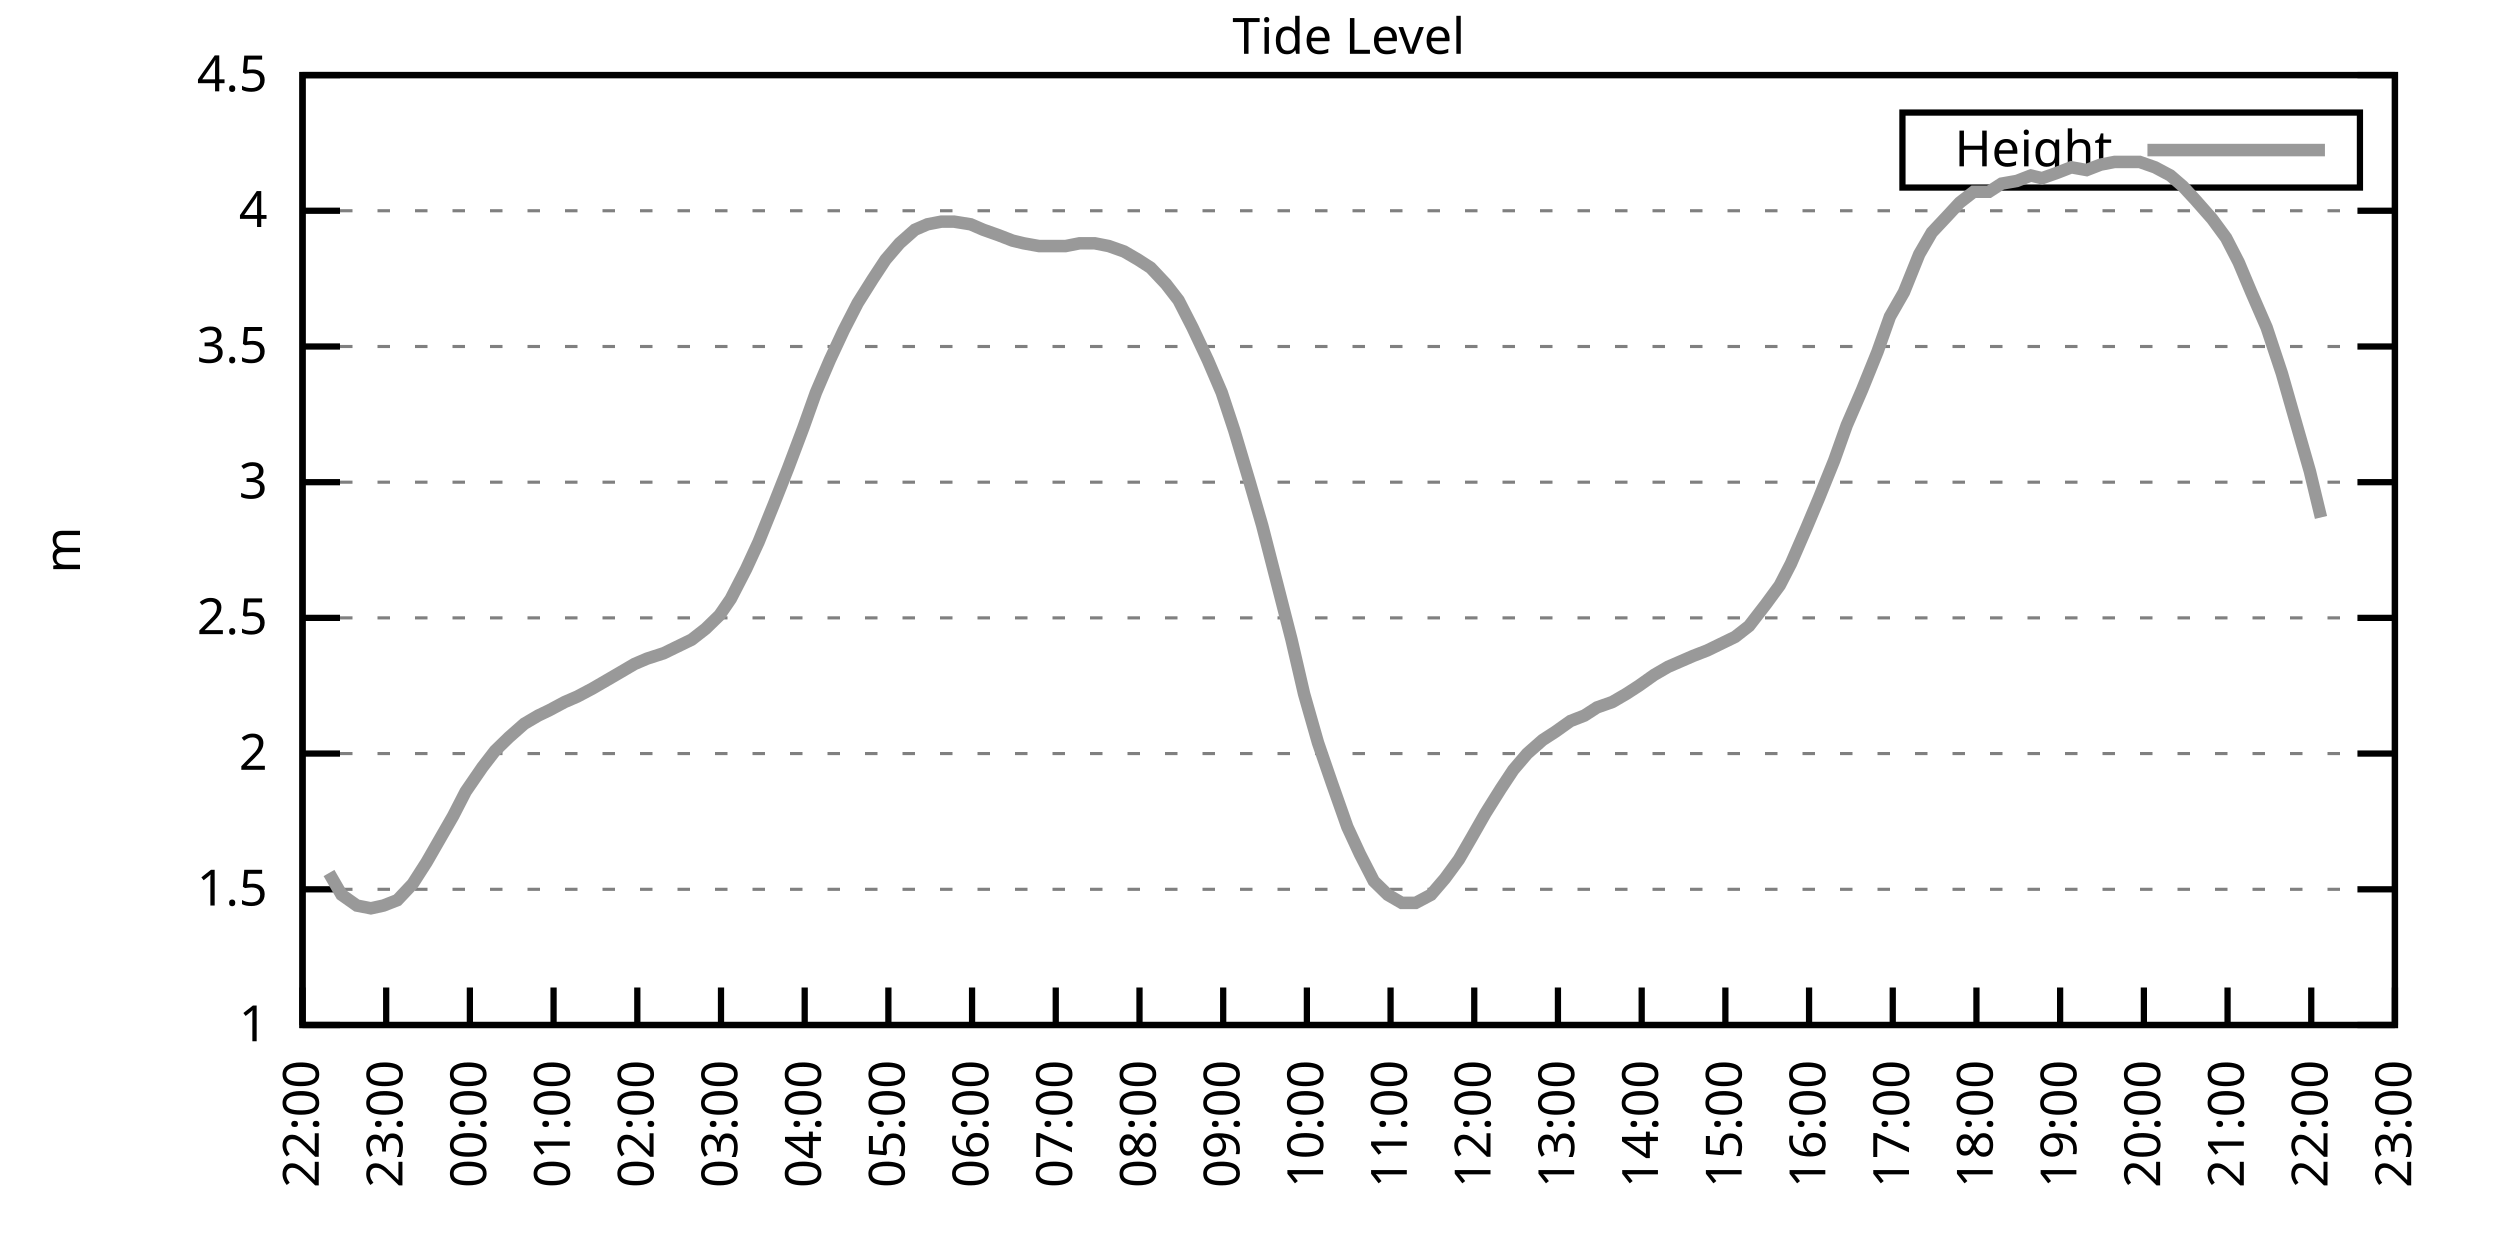
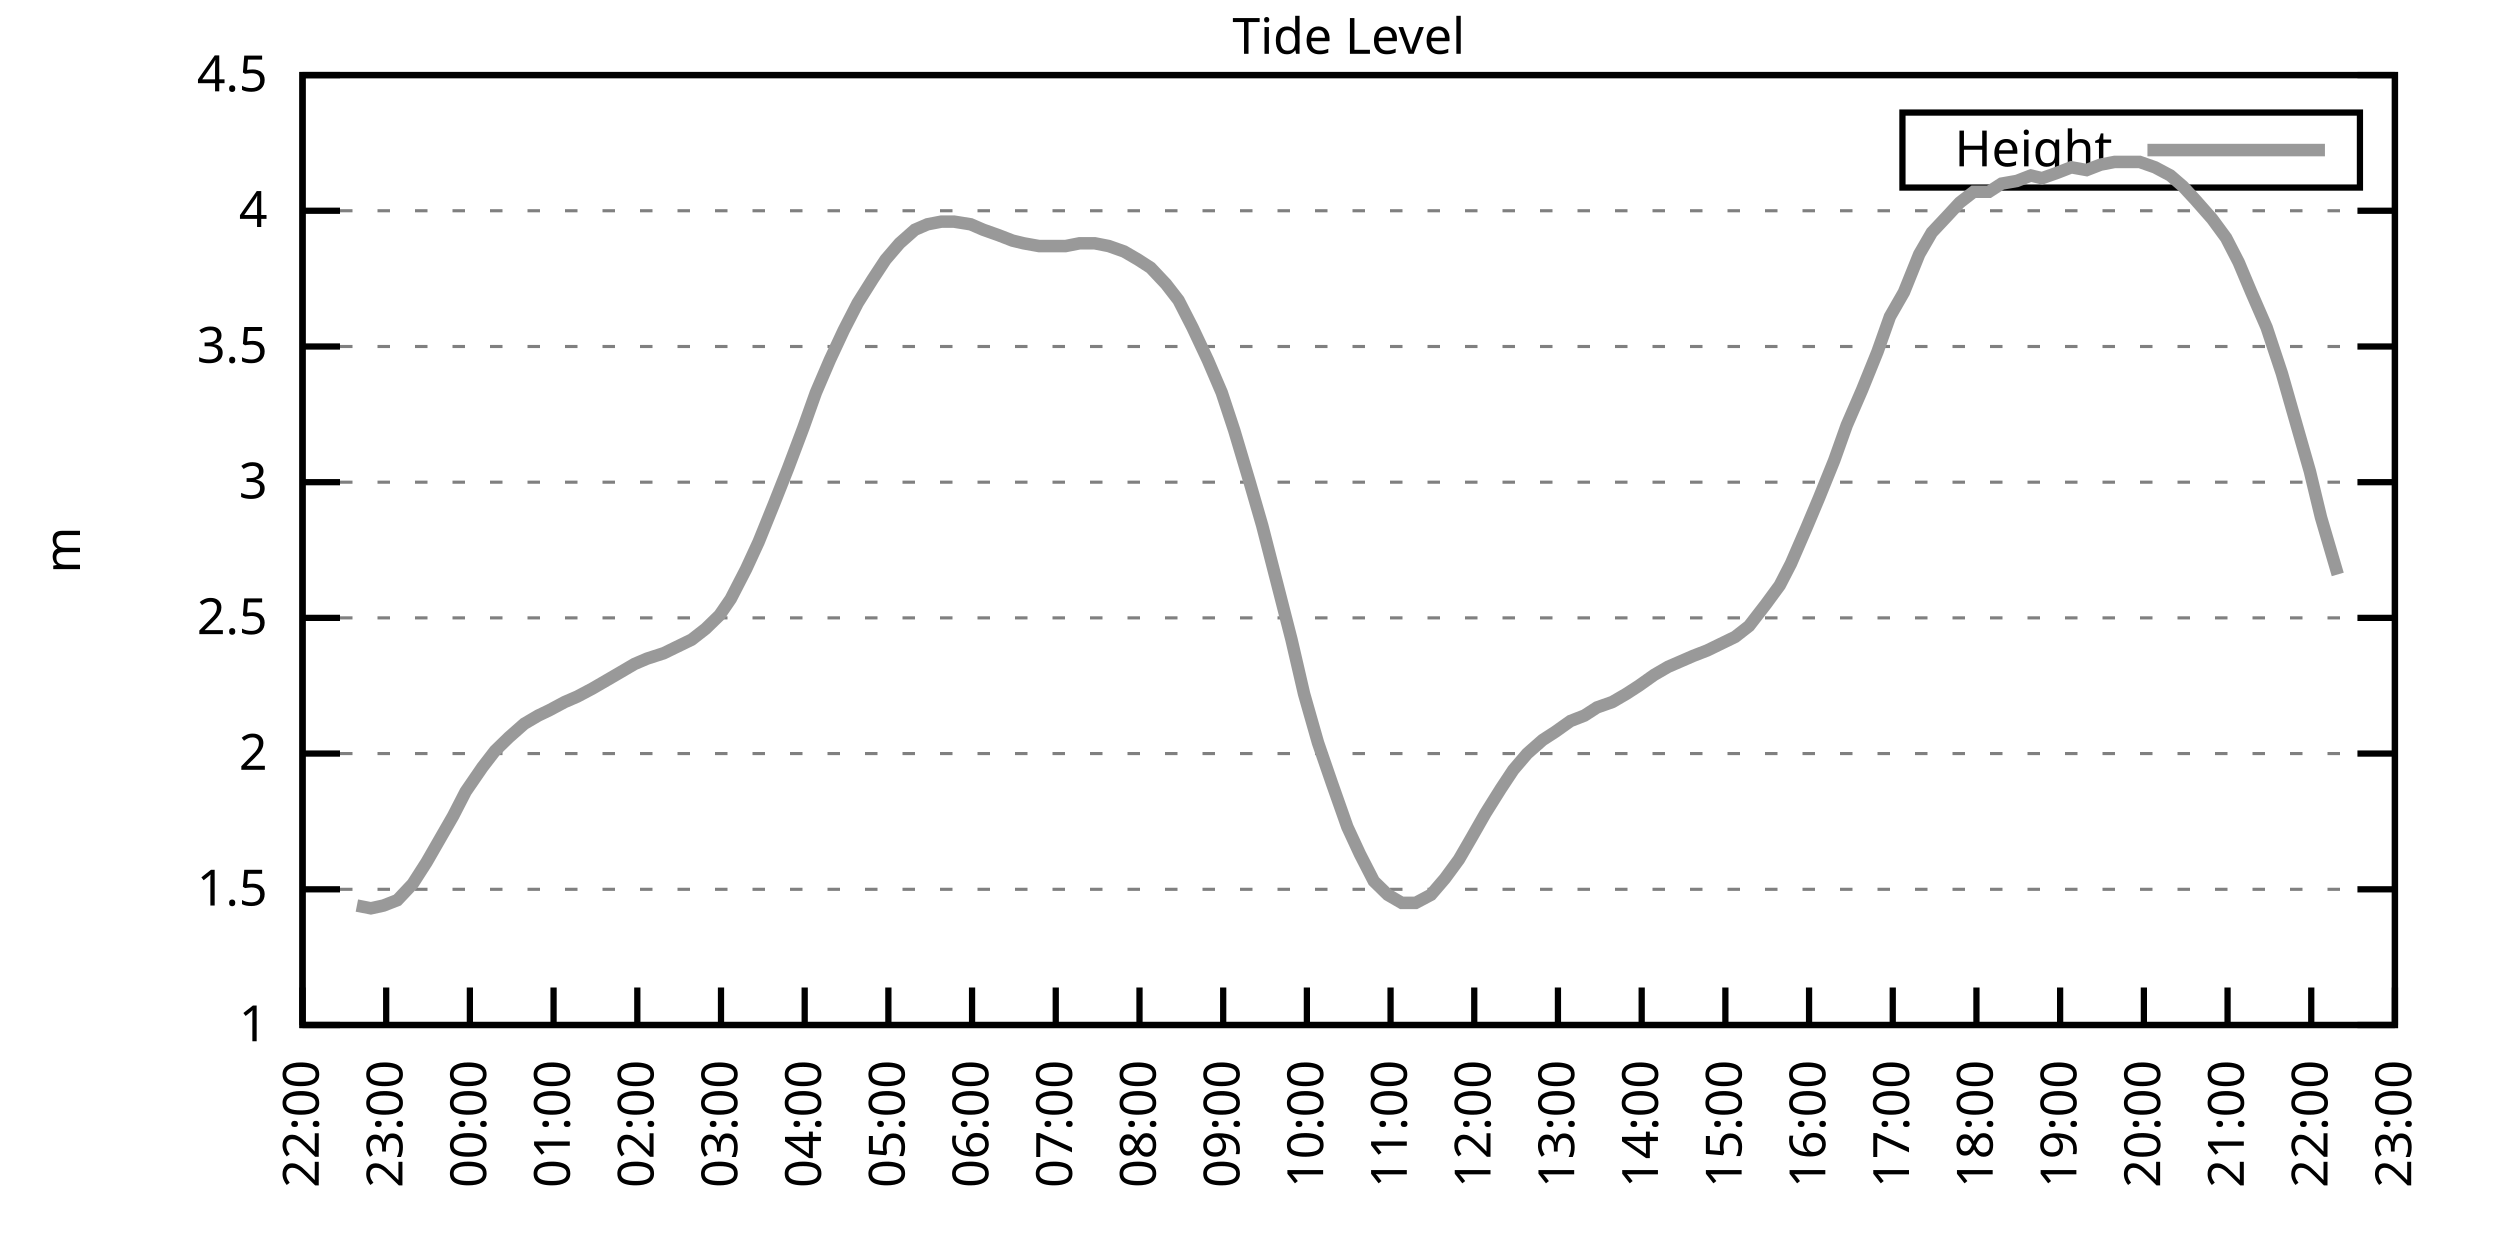
<svg xmlns="http://www.w3.org/2000/svg" xmlns:xlink="http://www.w3.org/1999/xlink" width="400" height="200" viewBox="0 0 400 200">
  <g id="gnuplot_canvas">
    <rect x="0" y="0" width="400" height="200" fill="none" />
    <defs>
      <circle id="gpDot" r="0.5" stroke-width="0.5" stroke="currentColor" />
      <path id="gpPt0" stroke-width="0.333" stroke="currentColor" d="M-1,0 h2 M0,-1 v2" />
      <path id="gpPt1" stroke-width="0.333" stroke="currentColor" d="M-1,-1 L1,1 M1,-1 L-1,1" />
      <path id="gpPt2" stroke-width="0.333" stroke="currentColor" d="M-1,0 L1,0 M0,-1 L0,1 M-1,-1 L1,1 M-1,1 L1,-1" />
      <rect id="gpPt3" stroke-width="0.333" stroke="currentColor" x="-1" y="-1" width="2" height="2" />
      <rect id="gpPt4" stroke-width="0.333" stroke="currentColor" fill="currentColor" x="-1" y="-1" width="2" height="2" />
      <circle id="gpPt5" stroke-width="0.333" stroke="currentColor" cx="0" cy="0" r="1" />
      <use xlink:href="#gpPt5" id="gpPt6" fill="currentColor" stroke="none" />
      <path id="gpPt7" stroke-width="0.333" stroke="currentColor" d="M0,-1.33 L-1.33,0.67 L1.33,0.67 z" />
      <use xlink:href="#gpPt7" id="gpPt8" fill="currentColor" stroke="none" />
      <use xlink:href="#gpPt7" id="gpPt9" stroke="currentColor" transform="rotate(180)" />
      <use xlink:href="#gpPt9" id="gpPt10" fill="currentColor" stroke="none" />
      <use xlink:href="#gpPt3" id="gpPt11" stroke="currentColor" transform="rotate(45)" />
      <use xlink:href="#gpPt11" id="gpPt12" fill="currentColor" stroke="none" />
      <path id="gpPt13" stroke-width="0.333" stroke="currentColor" d="M0,1.330 L1.265,0.411 L0.782,-1.067 L-0.782,-1.076 L-1.265,0.411 z" />
      <use xlink:href="#gpPt13" id="gpPt14" fill="currentColor" stroke="none" />
      <filter id="textbox" filterUnits="objectBoundingBox" x="0" y="0" height="1" width="1">
        <feFlood flood-color="white" flood-opacity="1" result="bgnd" />
        <feComposite in="SourceGraphic" in2="bgnd" operator="atop" />
      </filter>
      <filter id="greybox" filterUnits="objectBoundingBox" x="0" y="0" height="1" width="1">
        <feFlood flood-color="lightgrey" flood-opacity="1" result="grey" />
        <feComposite in="SourceGraphic" in2="grey" operator="atop" />
      </filter>
    </defs>
    <g fill="none" color="white" stroke="currentColor" stroke-width="1.00" stroke-linecap="butt" stroke-linejoin="miter">
</g>
    <g fill="none" color="black" stroke="currentColor" stroke-width="1.00" stroke-linecap="butt" stroke-linejoin="miter">
      <g stroke="none" shape-rendering="crispEdges">
        <polygon fill="rgb(255, 255, 255)" points="48.40,164.00 383.18,164.00 383.18,12.02 48.40,12.02 " />
      </g>
    </g>
    <g fill="none" color="black" stroke="currentColor" stroke-width="1.00" stroke-linecap="butt" stroke-linejoin="miter">
</g>
    <g fill="none" color="black" stroke="black" stroke-width="0.50" stroke-linecap="butt" stroke-linejoin="miter">
</g>
    <g fill="none" color="gray" stroke="currentColor" stroke-width="0.50" stroke-linecap="butt" stroke-linejoin="miter">
      <path stroke="gray" stroke-dasharray="2,4" class="gridline" d="M48.40,164.00 L383.19,164.00  " />
    </g>
    <g fill="none" color="gray" stroke="gray" stroke-width="1.00" stroke-linecap="butt" stroke-linejoin="miter">
</g>
    <g fill="none" color="black" stroke="currentColor" stroke-width="1.00" stroke-linecap="butt" stroke-linejoin="miter">
      <path stroke="black" d="M48.40,164.00 L54.40,164.00 M383.19,164.00 L377.19,164.00  " />
      <g transform="translate(42.80,166.60)" stroke="none" fill="black" font-family="Sans" font-size="8.00" text-anchor="end">
        <text>
          <tspan font-family="Sans"> 1</tspan>
        </text>
      </g>
    </g>
    <g fill="none" color="black" stroke="currentColor" stroke-width="1.00" stroke-linecap="butt" stroke-linejoin="miter">
</g>
    <g fill="none" color="black" stroke="black" stroke-width="0.50" stroke-linecap="butt" stroke-linejoin="miter">
</g>
    <g fill="none" color="gray" stroke="currentColor" stroke-width="0.50" stroke-linecap="butt" stroke-linejoin="miter">
      <path stroke="gray" stroke-dasharray="2,4" class="gridline" d="M48.40,142.29 L383.19,142.29  " />
    </g>
    <g fill="none" color="gray" stroke="gray" stroke-width="1.00" stroke-linecap="butt" stroke-linejoin="miter">
</g>
    <g fill="none" color="black" stroke="currentColor" stroke-width="1.00" stroke-linecap="butt" stroke-linejoin="miter">
      <path stroke="black" d="M48.40,142.29 L54.40,142.29 M383.19,142.29 L377.19,142.29  " />
      <g transform="translate(42.80,144.89)" stroke="none" fill="black" font-family="Sans" font-size="8.00" text-anchor="end">
        <text>
          <tspan font-family="Sans"> 1.5</tspan>
        </text>
      </g>
    </g>
    <g fill="none" color="black" stroke="currentColor" stroke-width="1.00" stroke-linecap="butt" stroke-linejoin="miter">
</g>
    <g fill="none" color="black" stroke="black" stroke-width="0.50" stroke-linecap="butt" stroke-linejoin="miter">
</g>
    <g fill="none" color="gray" stroke="currentColor" stroke-width="0.50" stroke-linecap="butt" stroke-linejoin="miter">
      <path stroke="gray" stroke-dasharray="2,4" class="gridline" d="M48.40,120.57 L383.19,120.57  " />
    </g>
    <g fill="none" color="gray" stroke="gray" stroke-width="1.00" stroke-linecap="butt" stroke-linejoin="miter">
</g>
    <g fill="none" color="black" stroke="currentColor" stroke-width="1.00" stroke-linecap="butt" stroke-linejoin="miter">
      <path stroke="black" d="M48.40,120.57 L54.40,120.57 M383.19,120.57 L377.19,120.57  " />
      <g transform="translate(42.80,123.17)" stroke="none" fill="black" font-family="Sans" font-size="8.00" text-anchor="end">
        <text>
          <tspan font-family="Sans"> 2</tspan>
        </text>
      </g>
    </g>
    <g fill="none" color="black" stroke="currentColor" stroke-width="1.00" stroke-linecap="butt" stroke-linejoin="miter">
</g>
    <g fill="none" color="black" stroke="black" stroke-width="0.50" stroke-linecap="butt" stroke-linejoin="miter">
</g>
    <g fill="none" color="gray" stroke="currentColor" stroke-width="0.50" stroke-linecap="butt" stroke-linejoin="miter">
      <path stroke="gray" stroke-dasharray="2,4" class="gridline" d="M48.40,98.86 L383.19,98.86  " />
    </g>
    <g fill="none" color="gray" stroke="gray" stroke-width="1.00" stroke-linecap="butt" stroke-linejoin="miter">
</g>
    <g fill="none" color="black" stroke="currentColor" stroke-width="1.00" stroke-linecap="butt" stroke-linejoin="miter">
      <path stroke="black" d="M48.40,98.86 L54.40,98.86 M383.19,98.86 L377.19,98.86  " />
      <g transform="translate(42.80,101.46)" stroke="none" fill="black" font-family="Sans" font-size="8.00" text-anchor="end">
        <text>
          <tspan font-family="Sans"> 2.5</tspan>
        </text>
      </g>
    </g>
    <g fill="none" color="black" stroke="currentColor" stroke-width="1.00" stroke-linecap="butt" stroke-linejoin="miter">
</g>
    <g fill="none" color="black" stroke="black" stroke-width="0.50" stroke-linecap="butt" stroke-linejoin="miter">
</g>
    <g fill="none" color="gray" stroke="currentColor" stroke-width="0.50" stroke-linecap="butt" stroke-linejoin="miter">
      <path stroke="gray" stroke-dasharray="2,4" class="gridline" d="M48.40,77.15 L383.19,77.15  " />
    </g>
    <g fill="none" color="gray" stroke="gray" stroke-width="1.00" stroke-linecap="butt" stroke-linejoin="miter">
</g>
    <g fill="none" color="black" stroke="currentColor" stroke-width="1.00" stroke-linecap="butt" stroke-linejoin="miter">
      <path stroke="black" d="M48.40,77.15 L54.40,77.15 M383.19,77.15 L377.19,77.15  " />
      <g transform="translate(42.80,79.75)" stroke="none" fill="black" font-family="Sans" font-size="8.00" text-anchor="end">
        <text>
          <tspan font-family="Sans"> 3</tspan>
        </text>
      </g>
    </g>
    <g fill="none" color="black" stroke="currentColor" stroke-width="1.00" stroke-linecap="butt" stroke-linejoin="miter">
</g>
    <g fill="none" color="black" stroke="black" stroke-width="0.50" stroke-linecap="butt" stroke-linejoin="miter">
</g>
    <g fill="none" color="gray" stroke="currentColor" stroke-width="0.50" stroke-linecap="butt" stroke-linejoin="miter">
      <path stroke="gray" stroke-dasharray="2,4" class="gridline" d="M48.40,55.44 L383.19,55.44  " />
    </g>
    <g fill="none" color="gray" stroke="gray" stroke-width="1.00" stroke-linecap="butt" stroke-linejoin="miter">
</g>
    <g fill="none" color="black" stroke="currentColor" stroke-width="1.00" stroke-linecap="butt" stroke-linejoin="miter">
      <path stroke="black" d="M48.40,55.44 L54.40,55.44 M383.19,55.44 L377.19,55.44  " />
      <g transform="translate(42.80,58.04)" stroke="none" fill="black" font-family="Sans" font-size="8.00" text-anchor="end">
        <text>
          <tspan font-family="Sans"> 3.5</tspan>
        </text>
      </g>
    </g>
    <g fill="none" color="black" stroke="currentColor" stroke-width="1.00" stroke-linecap="butt" stroke-linejoin="miter">
</g>
    <g fill="none" color="black" stroke="black" stroke-width="0.50" stroke-linecap="butt" stroke-linejoin="miter">
</g>
    <g fill="none" color="gray" stroke="currentColor" stroke-width="0.50" stroke-linecap="butt" stroke-linejoin="miter">
      <path stroke="gray" stroke-dasharray="2,4" class="gridline" d="M48.40,33.72 L383.19,33.72  " />
    </g>
    <g fill="none" color="gray" stroke="gray" stroke-width="1.00" stroke-linecap="butt" stroke-linejoin="miter">
</g>
    <g fill="none" color="black" stroke="currentColor" stroke-width="1.00" stroke-linecap="butt" stroke-linejoin="miter">
      <path stroke="black" d="M48.40,33.72 L54.40,33.72 M383.19,33.72 L377.19,33.72  " />
      <g transform="translate(42.80,36.32)" stroke="none" fill="black" font-family="Sans" font-size="8.00" text-anchor="end">
        <text>
          <tspan font-family="Sans"> 4</tspan>
        </text>
      </g>
    </g>
    <g fill="none" color="black" stroke="currentColor" stroke-width="1.00" stroke-linecap="butt" stroke-linejoin="miter">
</g>
    <g fill="none" color="black" stroke="black" stroke-width="0.50" stroke-linecap="butt" stroke-linejoin="miter">
</g>
    <g fill="none" color="gray" stroke="currentColor" stroke-width="0.50" stroke-linecap="butt" stroke-linejoin="miter">
      <path stroke="gray" stroke-dasharray="2,4" class="gridline" d="M48.40,12.01 L383.19,12.01  " />
    </g>
    <g fill="none" color="gray" stroke="gray" stroke-width="1.00" stroke-linecap="butt" stroke-linejoin="miter">
</g>
    <g fill="none" color="black" stroke="currentColor" stroke-width="1.00" stroke-linecap="butt" stroke-linejoin="miter">
      <path stroke="black" d="M48.40,12.01 L54.40,12.01 M383.19,12.01 L377.19,12.01  " />
      <g transform="translate(42.80,14.61)" stroke="none" fill="black" font-family="Sans" font-size="8.00" text-anchor="end">
        <text>
          <tspan font-family="Sans"> 4.5</tspan>
        </text>
      </g>
    </g>
    <g fill="none" color="black" stroke="currentColor" stroke-width="1.00" stroke-linecap="butt" stroke-linejoin="miter">
      <path stroke="black" d="M48.40,164.00 L48.40,158.00  " />
      <g transform="translate(51.00,169.60) rotate(270.00)" stroke="none" fill="black" font-family="Sans" font-size="8.00" text-anchor="end">
        <text>
          <tspan font-family="Sans">22:00</tspan>
        </text>
      </g>
    </g>
    <g fill="none" color="black" stroke="currentColor" stroke-width="1.00" stroke-linecap="butt" stroke-linejoin="miter">
      <path stroke="black" d="M61.79,164.00 L61.79,158.00  " />
      <g transform="translate(64.39,169.60) rotate(270.00)" stroke="none" fill="black" font-family="Sans" font-size="8.00" text-anchor="end">
        <text>
          <tspan font-family="Sans">23:00</tspan>
        </text>
      </g>
    </g>
    <g fill="none" color="black" stroke="currentColor" stroke-width="1.00" stroke-linecap="butt" stroke-linejoin="miter">
      <path stroke="black" d="M75.18,164.00 L75.18,158.00  " />
      <g transform="translate(77.78,169.60) rotate(270.00)" stroke="none" fill="black" font-family="Sans" font-size="8.00" text-anchor="end">
        <text>
          <tspan font-family="Sans">00:00</tspan>
        </text>
      </g>
    </g>
    <g fill="none" color="black" stroke="currentColor" stroke-width="1.00" stroke-linecap="butt" stroke-linejoin="miter">
      <path stroke="black" d="M88.57,164.00 L88.57,158.00  " />
      <g transform="translate(91.17,169.60) rotate(270.00)" stroke="none" fill="black" font-family="Sans" font-size="8.00" text-anchor="end">
        <text>
          <tspan font-family="Sans">01:00</tspan>
        </text>
      </g>
    </g>
    <g fill="none" color="black" stroke="currentColor" stroke-width="1.00" stroke-linecap="butt" stroke-linejoin="miter">
      <path stroke="black" d="M101.97,164.00 L101.97,158.00  " />
      <g transform="translate(104.57,169.60) rotate(270.00)" stroke="none" fill="black" font-family="Sans" font-size="8.00" text-anchor="end">
        <text>
          <tspan font-family="Sans">02:00</tspan>
        </text>
      </g>
    </g>
    <g fill="none" color="black" stroke="currentColor" stroke-width="1.00" stroke-linecap="butt" stroke-linejoin="miter">
      <path stroke="black" d="M115.36,164.00 L115.36,158.00  " />
      <g transform="translate(117.96,169.60) rotate(270.00)" stroke="none" fill="black" font-family="Sans" font-size="8.00" text-anchor="end">
        <text>
          <tspan font-family="Sans">03:00</tspan>
        </text>
      </g>
    </g>
    <g fill="none" color="black" stroke="currentColor" stroke-width="1.00" stroke-linecap="butt" stroke-linejoin="miter">
      <path stroke="black" d="M128.75,164.00 L128.75,158.00  " />
      <g transform="translate(131.35,169.60) rotate(270.00)" stroke="none" fill="black" font-family="Sans" font-size="8.00" text-anchor="end">
        <text>
          <tspan font-family="Sans">04:00</tspan>
        </text>
      </g>
    </g>
    <g fill="none" color="black" stroke="currentColor" stroke-width="1.00" stroke-linecap="butt" stroke-linejoin="miter">
      <path stroke="black" d="M142.14,164.00 L142.14,158.00  " />
      <g transform="translate(144.74,169.60) rotate(270.00)" stroke="none" fill="black" font-family="Sans" font-size="8.00" text-anchor="end">
        <text>
          <tspan font-family="Sans">05:00</tspan>
        </text>
      </g>
    </g>
    <g fill="none" color="black" stroke="currentColor" stroke-width="1.00" stroke-linecap="butt" stroke-linejoin="miter">
      <path stroke="black" d="M155.53,164.00 L155.53,158.00  " />
      <g transform="translate(158.13,169.60) rotate(270.00)" stroke="none" fill="black" font-family="Sans" font-size="8.00" text-anchor="end">
        <text>
          <tspan font-family="Sans">06:00</tspan>
        </text>
      </g>
    </g>
    <g fill="none" color="black" stroke="currentColor" stroke-width="1.00" stroke-linecap="butt" stroke-linejoin="miter">
      <path stroke="black" d="M168.92,164.00 L168.92,158.00  " />
      <g transform="translate(171.52,169.60) rotate(270.00)" stroke="none" fill="black" font-family="Sans" font-size="8.00" text-anchor="end">
        <text>
          <tspan font-family="Sans">07:00</tspan>
        </text>
      </g>
    </g>
    <g fill="none" color="black" stroke="currentColor" stroke-width="1.00" stroke-linecap="butt" stroke-linejoin="miter">
      <path stroke="black" d="M182.32,164.00 L182.32,158.00  " />
      <g transform="translate(184.92,169.60) rotate(270.00)" stroke="none" fill="black" font-family="Sans" font-size="8.00" text-anchor="end">
        <text>
          <tspan font-family="Sans">08:00</tspan>
        </text>
      </g>
    </g>
    <g fill="none" color="black" stroke="currentColor" stroke-width="1.00" stroke-linecap="butt" stroke-linejoin="miter">
      <path stroke="black" d="M195.71,164.00 L195.71,158.00  " />
      <g transform="translate(198.31,169.60) rotate(270.00)" stroke="none" fill="black" font-family="Sans" font-size="8.00" text-anchor="end">
        <text>
          <tspan font-family="Sans">09:00</tspan>
        </text>
      </g>
    </g>
    <g fill="none" color="black" stroke="currentColor" stroke-width="1.00" stroke-linecap="butt" stroke-linejoin="miter">
      <path stroke="black" d="M209.10,164.00 L209.10,158.00  " />
      <g transform="translate(211.70,169.60) rotate(270.00)" stroke="none" fill="black" font-family="Sans" font-size="8.00" text-anchor="end">
        <text>
          <tspan font-family="Sans">10:00</tspan>
        </text>
      </g>
    </g>
    <g fill="none" color="black" stroke="currentColor" stroke-width="1.00" stroke-linecap="butt" stroke-linejoin="miter">
      <path stroke="black" d="M222.49,164.00 L222.49,158.00  " />
      <g transform="translate(225.09,169.60) rotate(270.00)" stroke="none" fill="black" font-family="Sans" font-size="8.00" text-anchor="end">
        <text>
          <tspan font-family="Sans">11:00</tspan>
        </text>
      </g>
    </g>
    <g fill="none" color="black" stroke="currentColor" stroke-width="1.00" stroke-linecap="butt" stroke-linejoin="miter">
      <path stroke="black" d="M235.88,164.00 L235.88,158.00  " />
      <g transform="translate(238.48,169.60) rotate(270.00)" stroke="none" fill="black" font-family="Sans" font-size="8.00" text-anchor="end">
        <text>
          <tspan font-family="Sans">12:00</tspan>
        </text>
      </g>
    </g>
    <g fill="none" color="black" stroke="currentColor" stroke-width="1.00" stroke-linecap="butt" stroke-linejoin="miter">
      <path stroke="black" d="M249.27,164.00 L249.27,158.00  " />
      <g transform="translate(251.87,169.60) rotate(270.00)" stroke="none" fill="black" font-family="Sans" font-size="8.00" text-anchor="end">
        <text>
          <tspan font-family="Sans">13:00</tspan>
        </text>
      </g>
    </g>
    <g fill="none" color="black" stroke="currentColor" stroke-width="1.00" stroke-linecap="butt" stroke-linejoin="miter">
      <path stroke="black" d="M262.67,164.00 L262.67,158.00  " />
      <g transform="translate(265.27,169.60) rotate(270.00)" stroke="none" fill="black" font-family="Sans" font-size="8.00" text-anchor="end">
        <text>
          <tspan font-family="Sans">14:00</tspan>
        </text>
      </g>
    </g>
    <g fill="none" color="black" stroke="currentColor" stroke-width="1.00" stroke-linecap="butt" stroke-linejoin="miter">
      <path stroke="black" d="M276.06,164.00 L276.06,158.00  " />
      <g transform="translate(278.66,169.60) rotate(270.00)" stroke="none" fill="black" font-family="Sans" font-size="8.00" text-anchor="end">
        <text>
          <tspan font-family="Sans">15:00</tspan>
        </text>
      </g>
    </g>
    <g fill="none" color="black" stroke="currentColor" stroke-width="1.00" stroke-linecap="butt" stroke-linejoin="miter">
      <path stroke="black" d="M289.45,164.00 L289.45,158.00  " />
      <g transform="translate(292.05,169.60) rotate(270.00)" stroke="none" fill="black" font-family="Sans" font-size="8.00" text-anchor="end">
        <text>
          <tspan font-family="Sans">16:00</tspan>
        </text>
      </g>
    </g>
    <g fill="none" color="black" stroke="currentColor" stroke-width="1.00" stroke-linecap="butt" stroke-linejoin="miter">
      <path stroke="black" d="M302.84,164.00 L302.84,158.00  " />
      <g transform="translate(305.44,169.60) rotate(270.00)" stroke="none" fill="black" font-family="Sans" font-size="8.00" text-anchor="end">
        <text>
          <tspan font-family="Sans">17:00</tspan>
        </text>
      </g>
    </g>
    <g fill="none" color="black" stroke="currentColor" stroke-width="1.00" stroke-linecap="butt" stroke-linejoin="miter">
      <path stroke="black" d="M316.23,164.00 L316.23,158.00  " />
      <g transform="translate(318.83,169.60) rotate(270.00)" stroke="none" fill="black" font-family="Sans" font-size="8.00" text-anchor="end">
        <text>
          <tspan font-family="Sans">18:00</tspan>
        </text>
      </g>
    </g>
    <g fill="none" color="black" stroke="currentColor" stroke-width="1.00" stroke-linecap="butt" stroke-linejoin="miter">
      <path stroke="black" d="M329.62,164.00 L329.62,158.00  " />
      <g transform="translate(332.22,169.60) rotate(270.00)" stroke="none" fill="black" font-family="Sans" font-size="8.00" text-anchor="end">
        <text>
          <tspan font-family="Sans">19:00</tspan>
        </text>
      </g>
    </g>
    <g fill="none" color="black" stroke="currentColor" stroke-width="1.00" stroke-linecap="butt" stroke-linejoin="miter">
      <path stroke="black" d="M343.02,164.00 L343.02,158.00  " />
      <g transform="translate(345.62,169.60) rotate(270.00)" stroke="none" fill="black" font-family="Sans" font-size="8.00" text-anchor="end">
        <text>
          <tspan font-family="Sans">20:00</tspan>
        </text>
      </g>
    </g>
    <g fill="none" color="black" stroke="currentColor" stroke-width="1.00" stroke-linecap="butt" stroke-linejoin="miter">
      <path stroke="black" d="M356.41,164.00 L356.41,158.00  " />
      <g transform="translate(359.01,169.60) rotate(270.00)" stroke="none" fill="black" font-family="Sans" font-size="8.00" text-anchor="end">
        <text>
          <tspan font-family="Sans">21:00</tspan>
        </text>
      </g>
    </g>
    <g fill="none" color="black" stroke="currentColor" stroke-width="1.00" stroke-linecap="butt" stroke-linejoin="miter">
      <path stroke="black" d="M369.80,164.00 L369.80,158.00  " />
      <g transform="translate(372.40,169.60) rotate(270.00)" stroke="none" fill="black" font-family="Sans" font-size="8.00" text-anchor="end">
        <text>
          <tspan font-family="Sans">22:00</tspan>
        </text>
      </g>
    </g>
    <g fill="none" color="black" stroke="currentColor" stroke-width="1.00" stroke-linecap="butt" stroke-linejoin="miter">
      <path stroke="black" d="M383.19,164.00 L383.19,158.00  " />
      <g transform="translate(385.79,169.60) rotate(270.00)" stroke="none" fill="black" font-family="Sans" font-size="8.00" text-anchor="end">
        <text>
          <tspan font-family="Sans">23:00</tspan>
        </text>
      </g>
    </g>
    <g fill="none" color="black" stroke="currentColor" stroke-width="1.00" stroke-linecap="butt" stroke-linejoin="miter">
</g>
    <g fill="none" color="black" stroke="currentColor" stroke-width="1.00" stroke-linecap="butt" stroke-linejoin="miter">
      <path stroke="black" d="M48.40,12.01 L48.40,164.00 L383.19,164.00 L383.19,12.01 L48.40,12.01 Z  " />
    </g>
    <g fill="none" color="black" stroke="currentColor" stroke-width="1.00" stroke-linecap="butt" stroke-linejoin="miter">
</g>
    <g fill="none" color="black" stroke="currentColor" stroke-width="1.00" stroke-linecap="butt" stroke-linejoin="miter">
      <path stroke="black" d="M304.39,30.01 L304.39,18.01 L377.59,18.01 L377.59,30.01 L304.39,30.01 Z  " />
    </g>
    <g id="Tide_level_plot_1">
      <g fill="none" color="white" stroke="black" stroke-width="2.00" stroke-linecap="butt" stroke-linejoin="miter">
</g>
      <g fill="none" color="black" stroke="currentColor" stroke-width="2.00" stroke-linecap="butt" stroke-linejoin="miter">
        <g transform="translate(337.99,26.61)" stroke="none" fill="black" font-family="Sans" font-size="8.00" text-anchor="end">
          <text>
            <tspan font-family="Sans">Height</tspan>
          </text>
        </g>
      </g>
      <g fill="none" color="black" stroke="currentColor" stroke-width="2.00" stroke-linecap="butt" stroke-linejoin="miter">
-         <path stroke="rgb(153, 153, 153)" d="M343.59,24.01 L371.99,24.01 M52.64,139.68 L54.65,143.16 L57.10,144.89 L59.34,145.33 L61.35,144.89 L63.58,144.02   L66.03,141.42 L68.26,137.94 L70.50,134.04 L72.50,130.56 L74.51,126.65 L77.19,122.75 L79.20,120.14 L81.43,117.97   L83.89,115.80 L86.12,114.49 L87.91,113.63 L90.36,112.32 L92.37,111.45 L94.82,110.15 L97.06,108.85 L99.29,107.55   L101.52,106.24 L103.53,105.38 L106.21,104.51 L107.99,103.64 L110.67,102.34 L112.90,100.60 L115.13,98.43 L116.92,95.82   L119.38,91.04 L121.38,86.70 L123.84,80.62 L126.07,74.98 L128.53,68.46 L130.54,62.82 L132.77,57.61 L135.00,52.83   L137.23,48.49 L139.69,44.58 L141.69,41.54 L143.93,38.93 L146.38,36.76 L148.39,35.89 L150.62,35.46 L152.63,35.46   L155.31,35.89 L157.32,36.76 L159.77,37.63 L162.01,38.50 L163.79,38.93 L166.25,39.37 L168.25,39.37 L170.49,39.37   L172.72,38.93 L175.17,38.93 L177.41,39.37 L179.86,40.24 L182.09,41.54 L184.10,42.84 L186.56,45.45 L188.57,48.05   L190.80,52.40 L193.25,57.61 L195.48,62.82 L197.49,68.90 L199.95,77.15 L201.96,84.10 L204.19,92.78 L206.64,102.34   L208.65,111.02 L210.88,118.84 L213.12,125.35 L215.57,132.30 L217.58,136.64 L219.81,140.98 L222.04,143.16 L224.28,144.46   L226.51,144.46 L228.96,143.16 L231.20,140.55 L233.43,137.51 L235.44,134.04 L237.67,130.13 L240.12,126.22 L242.13,123.18   L244.36,120.57 L246.82,118.40 L248.83,117.10 L251.28,115.36 L253.51,114.49 L255.52,113.19 L257.98,112.32 L260.21,111.02   L262.22,109.72 L264.67,107.98 L266.91,106.68 L268.92,105.81 L270.92,104.94 L273.16,104.07 L275.83,102.77 L277.62,101.90   L279.85,100.16 L282.53,96.69 L284.76,93.65 L286.55,90.18 L289.00,84.53 L291.01,79.75 L293.47,73.67 L295.48,68.03   L297.93,62.38 L300.39,56.30 L302.39,50.66 L304.63,46.75 L307.08,40.67 L309.09,37.20 L311.54,34.59 L313.55,32.42   L315.79,30.68 L318.24,30.68 L320.25,29.38 L322.70,28.95 L324.94,28.08 L326.72,28.51 L329.18,27.64 L331.41,26.77   L333.86,27.21 L336.10,26.34 L338.33,25.91 L340.56,25.91 L342.35,25.91 L344.80,26.77 L347.26,28.08 L349.26,29.81   L351.27,31.99 L353.95,35.03 L356.18,38.07 L358.19,41.97 L360.20,46.75 L362.66,52.40 L365.11,59.78 L367.34,67.59   L369.58,75.41 L371.36,82.79  " />
+         <path stroke="rgb(153, 153, 153)" d="M343.59,24.01 L371.99,24.01 M57.10,144.89 L59.34,145.33 L61.35,144.89 L63.58,144.02 L66.03,141.42 L68.26,137.94   L70.50,134.04 L72.50,130.56 L74.51,126.65 L77.19,122.75 L79.20,120.14 L81.43,117.97 L83.89,115.80 L86.12,114.49   L87.91,113.63 L90.36,112.32 L92.37,111.45 L94.82,110.15 L97.06,108.85 L99.29,107.55 L101.52,106.24 L103.53,105.38   L106.21,104.51 L107.99,103.64 L110.67,102.34 L112.90,100.60 L115.13,98.43 L116.92,95.82 L119.38,91.04 L121.38,86.70   L123.84,80.62 L126.07,74.98 L128.53,68.46 L130.54,62.82 L132.77,57.61 L135.00,52.83 L137.23,48.49 L139.69,44.58   L141.69,41.54 L143.93,38.93 L146.38,36.76 L148.39,35.89 L150.62,35.46 L152.63,35.46 L155.31,35.89 L157.32,36.76   L159.77,37.63 L162.01,38.50 L163.79,38.93 L166.25,39.37 L168.25,39.37 L170.49,39.37 L172.72,38.93 L175.17,38.93   L177.41,39.37 L179.86,40.24 L182.09,41.54 L184.10,42.84 L186.56,45.45 L188.57,48.05 L190.80,52.40 L193.25,57.61   L195.48,62.82 L197.49,68.90 L199.95,77.15 L201.96,84.10 L204.19,92.78 L206.64,102.34 L208.65,111.02 L210.88,118.84   L213.12,125.35 L215.57,132.30 L217.58,136.64 L219.81,140.98 L222.04,143.16 L224.28,144.46 L226.51,144.46 L228.96,143.16   L231.20,140.55 L233.43,137.51 L235.44,134.04 L237.67,130.13 L240.12,126.22 L242.13,123.18 L244.36,120.57 L246.82,118.40   L248.83,117.10 L251.28,115.36 L253.51,114.49 L255.52,113.19 L257.98,112.32 L260.21,111.02 L262.22,109.72 L264.67,107.98   L266.91,106.68 L268.92,105.81 L270.92,104.94 L273.16,104.07 L275.83,102.77 L277.62,101.90 L279.85,100.16 L282.53,96.69   L284.76,93.65 L286.55,90.18 L289.00,84.53 L291.01,79.75 L293.47,73.67 L295.48,68.03 L297.93,62.38 L300.39,56.30   L302.39,50.66 L304.63,46.75 L307.08,40.67 L309.09,37.20 L311.54,34.59 L313.55,32.42 L315.79,30.68 L318.24,30.68   L320.25,29.38 L322.70,28.95 L324.94,28.08 L326.72,28.51 L329.18,27.64 L331.41,26.77 L333.86,27.21 L336.10,26.34   L338.33,25.91 L340.56,25.91 L342.35,25.91 L344.80,26.77 L347.26,28.08 L349.26,29.81 L351.27,31.99 L353.95,35.03   L356.18,38.07 L358.19,41.97 L360.20,46.75 L362.66,52.40 L365.11,59.78 L367.34,67.59 L369.58,75.41 L371.36,82.79   L374.04,91.91  " />
      </g>
    </g>
    <g fill="none" color="black" stroke="currentColor" stroke-width="2.00" stroke-linecap="butt" stroke-linejoin="miter">
</g>
    <g fill="none" color="black" stroke="black" stroke-width="1.00" stroke-linecap="butt" stroke-linejoin="miter">
</g>
    <g fill="none" color="black" stroke="currentColor" stroke-width="1.00" stroke-linecap="butt" stroke-linejoin="miter">
      <path stroke="black" d="M48.40,12.01 L48.40,164.00 L383.19,164.00 L383.19,12.01 L48.40,12.01 Z  " />
      <g transform="translate(12.80,88.01) rotate(270.00)" stroke="none" fill="black" font-family="Sans" font-size="8.00" text-anchor="middle">
        <text>
          <tspan font-family="Sans">m</tspan>
        </text>
      </g>
    </g>
    <g fill="none" color="black" stroke="currentColor" stroke-width="1.00" stroke-linecap="butt" stroke-linejoin="miter">
</g>
    <g fill="none" color="black" stroke="currentColor" stroke-width="1.00" stroke-linecap="butt" stroke-linejoin="miter">
      <g transform="translate(215.79,8.61)" stroke="none" fill="black" font-family="Sans" font-size="8.00" text-anchor="middle">
        <text>
          <tspan font-family="Sans">Tide Level</tspan>
        </text>
      </g>
    </g>
    <g fill="none" color="black" stroke="currentColor" stroke-width="1.00" stroke-linecap="butt" stroke-linejoin="miter">
</g>
  </g>
</svg>
